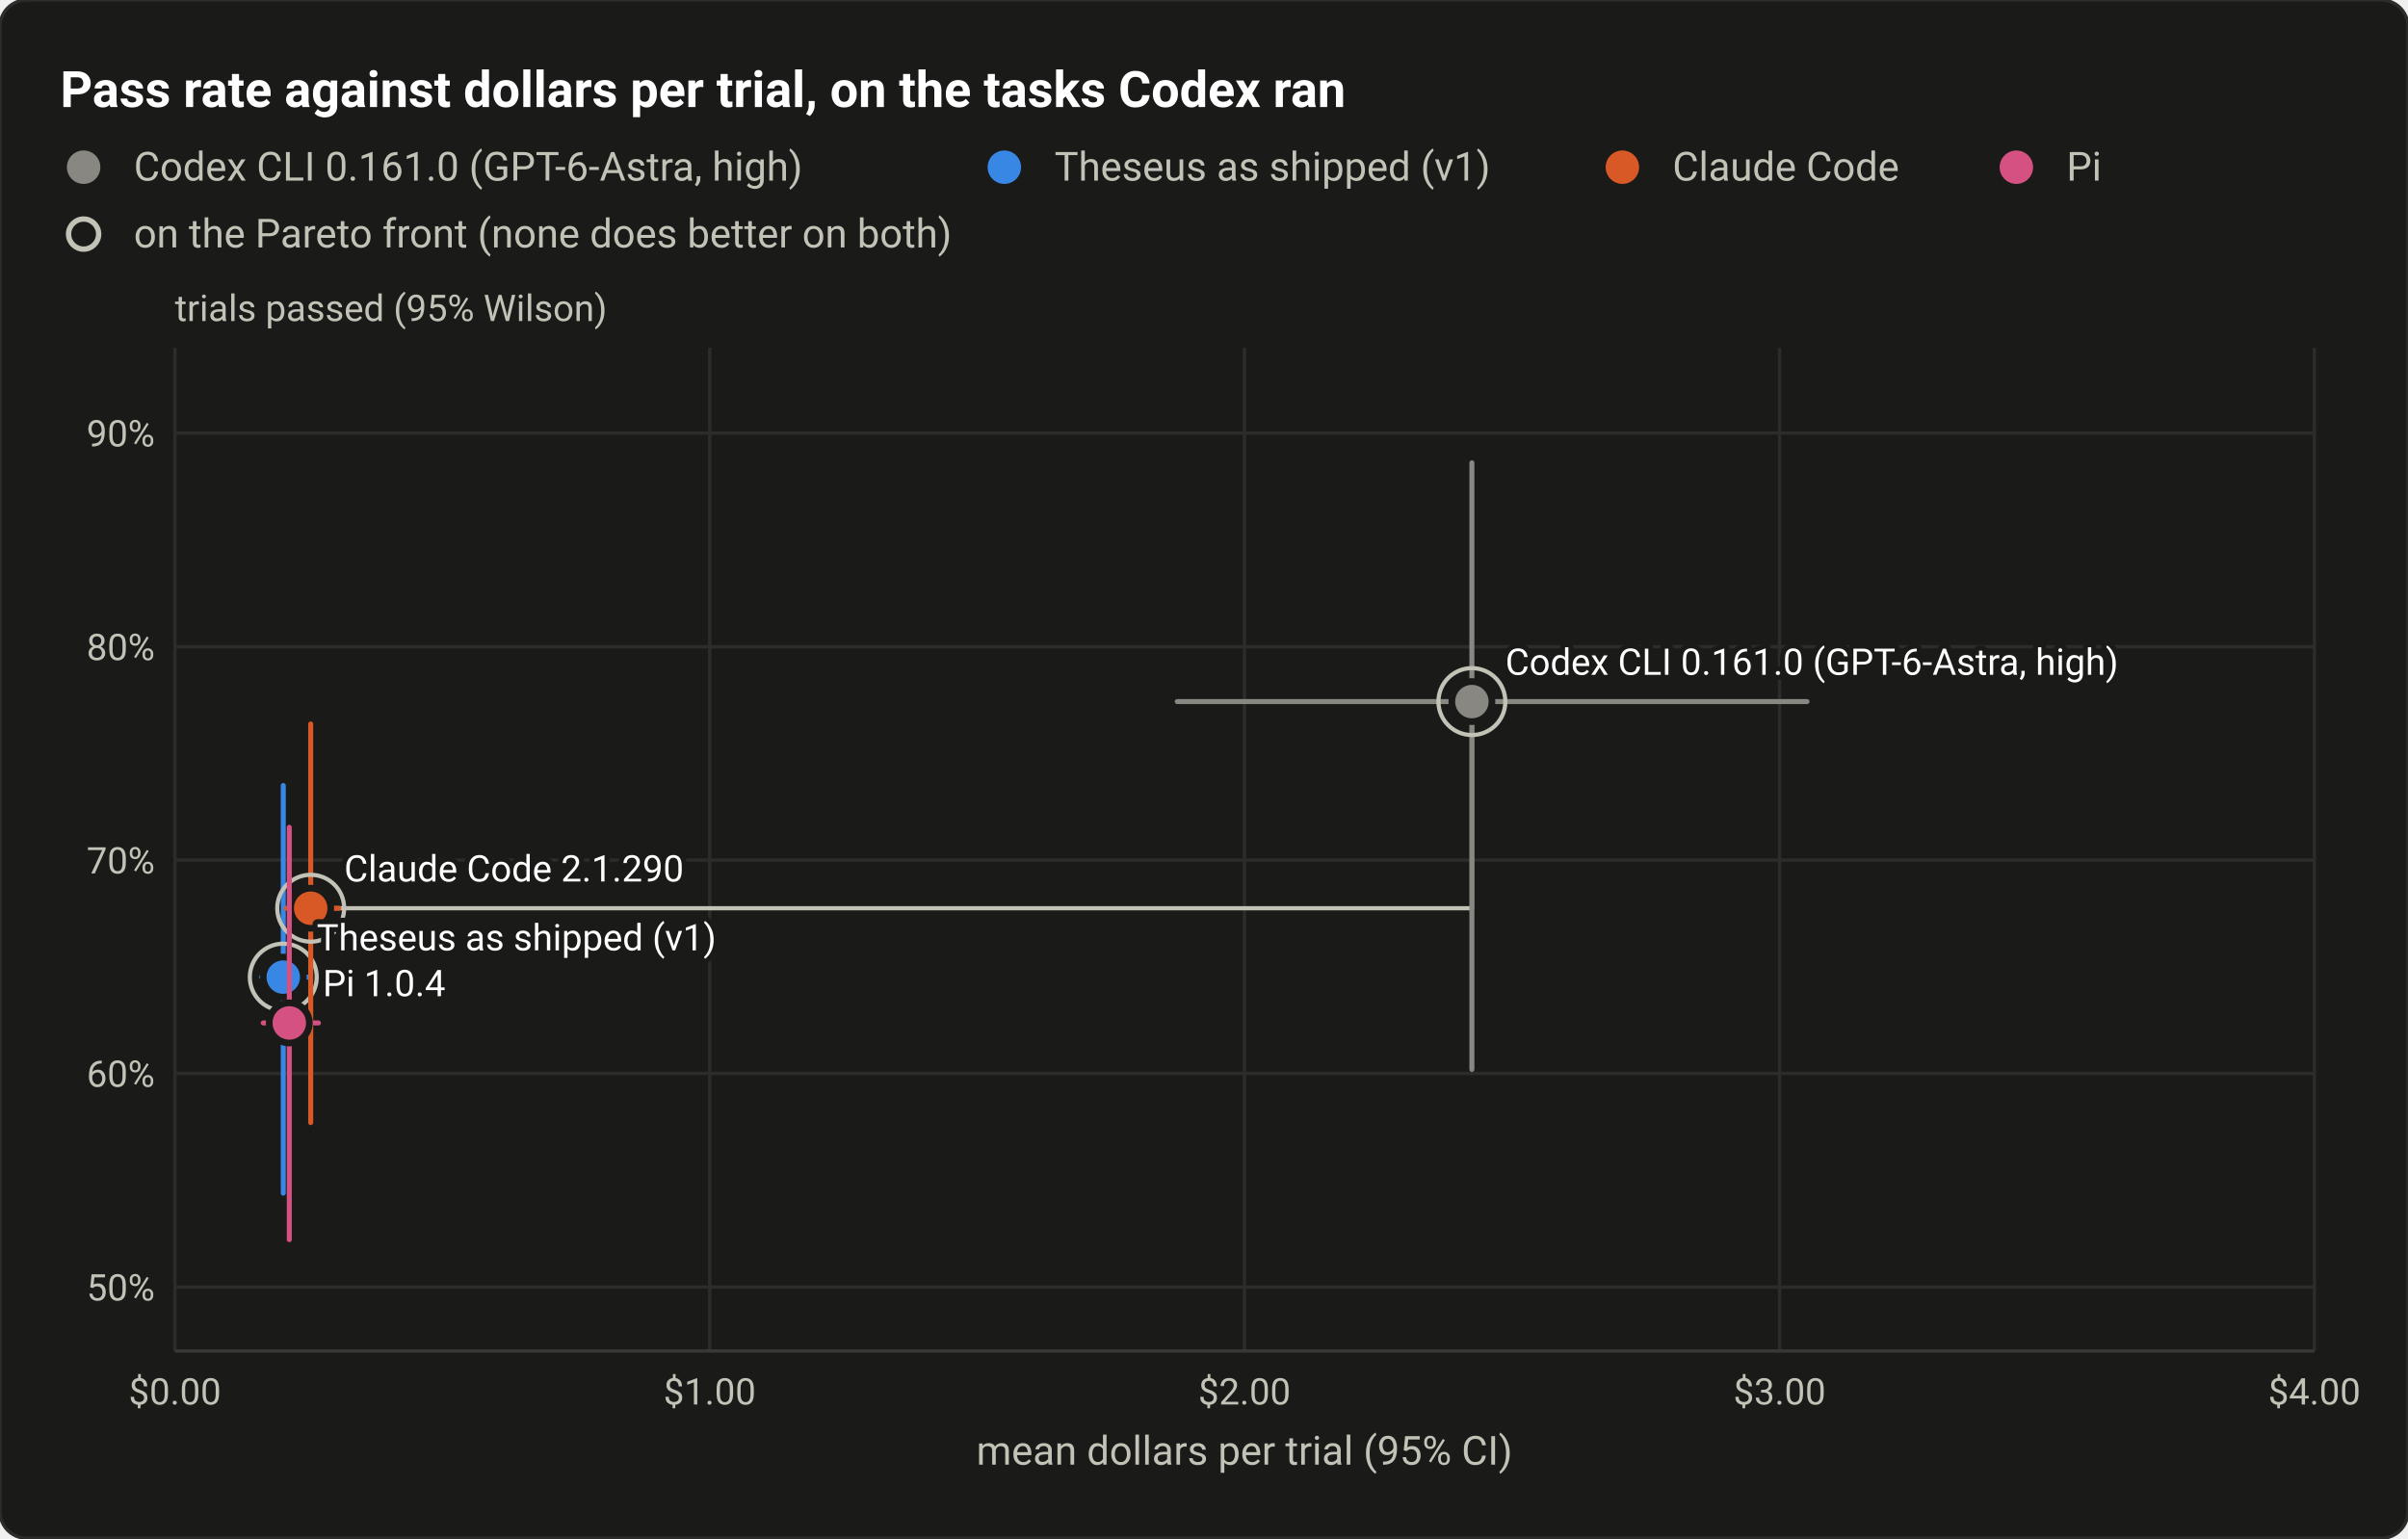
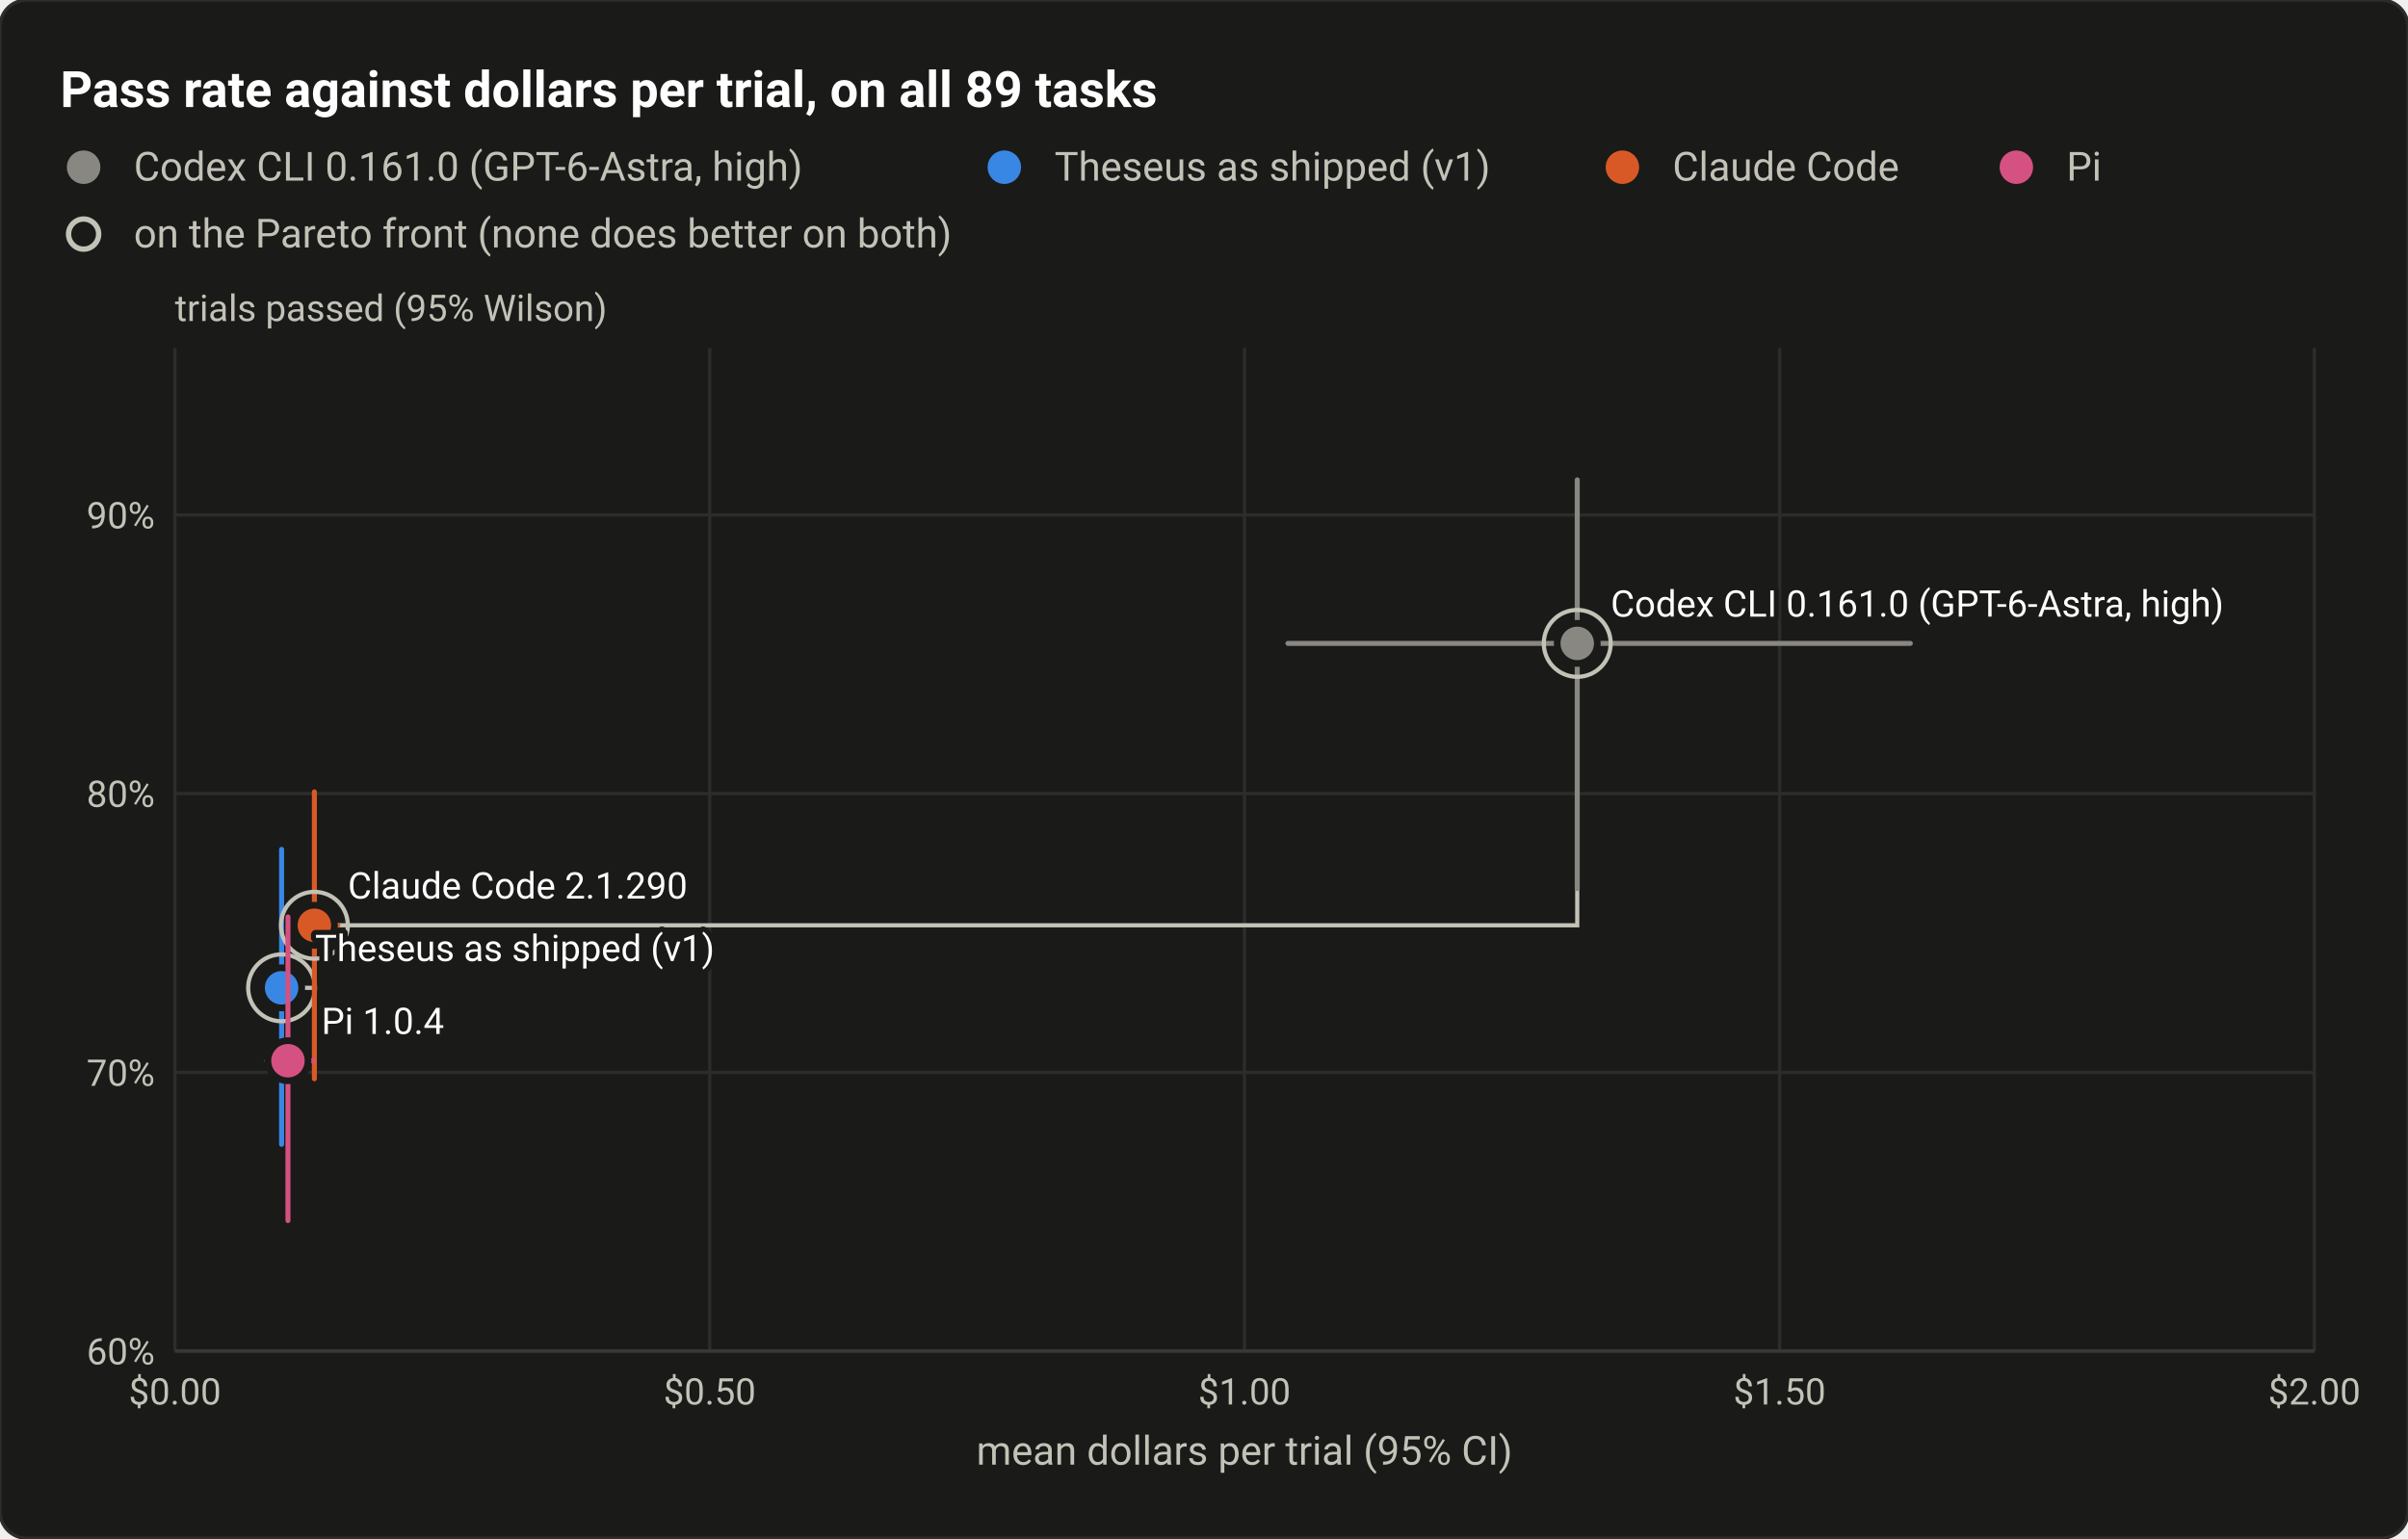
<svg xmlns="http://www.w3.org/2000/svg" width="720" height="460" viewBox="0 0 720 460" role="img" aria-labelledby="t-pareto-dollars-codex t-pareto-dollars-codex-d" font-family="system-ui, -apple-system, 'Segoe UI', Roboto, Helvetica, Arial, sans-serif">
  <rect width="720" height="460" rx="8" fill="#1a1a19" stroke="#2c2c2a" />
-   <text x="18.0" y="32.0" font-size="15" fill="#ffffff" font-weight="600">Pass rate against dollars per trial, on the tasks Codex ran</text>
+   <text x="18.0" y="32.0" font-size="15" fill="#ffffff" font-weight="600">Pass rate against dollars per trial, on all 89 tasks</text>
  <circle cx="25.0" cy="50.0" r="5" fill="#898781" />
  <text x="40.0" y="54.0" font-size="12" fill="#c3c2b7">Codex CLI 0.161.0 (GPT-6-Astra, high)</text>
  <circle cx="300.3" cy="50.0" r="5" fill="#3987e5" />
  <text x="315.3" y="54.0" font-size="12" fill="#c3c2b7">Theseus as shipped (v1)</text>
  <circle cx="485.1" cy="50.0" r="5" fill="#d95926" />
  <text x="500.1" y="54.0" font-size="12" fill="#c3c2b7">Claude Code</text>
  <circle cx="602.9" cy="50.0" r="5" fill="#d55181" />
  <text x="617.9" y="54.0" font-size="12" fill="#c3c2b7">Pi</text>
  <circle cx="25.0" cy="70.0" r="4.5" fill="#1a1a19" stroke="#c3c2b7" stroke-width="1.6" />
  <text x="40.0" y="74.0" font-size="12" fill="#c3c2b7">on the Pareto front (none does better on both)</text>
-   <line x1="52.3" y1="384.9" x2="692.0" y2="384.9" stroke="#2c2c2a" stroke-width="1" />
-   <text x="46.3" y="388.9" font-size="11" fill="#c3c2b7" text-anchor="end" style="font-variant-numeric: tabular-nums">50%</text>
-   <line x1="52.3" y1="321.0" x2="692.0" y2="321.0" stroke="#2c2c2a" stroke-width="1" />
-   <text x="46.3" y="325.0" font-size="11" fill="#c3c2b7" text-anchor="end" style="font-variant-numeric: tabular-nums">60%</text>
-   <line x1="52.3" y1="257.2" x2="692.0" y2="257.2" stroke="#2c2c2a" stroke-width="1" />
-   <text x="46.3" y="261.2" font-size="11" fill="#c3c2b7" text-anchor="end" style="font-variant-numeric: tabular-nums">70%</text>
-   <line x1="52.3" y1="193.4" x2="692.0" y2="193.4" stroke="#2c2c2a" stroke-width="1" />
-   <text x="46.3" y="197.4" font-size="11" fill="#c3c2b7" text-anchor="end" style="font-variant-numeric: tabular-nums">80%</text>
-   <line x1="52.3" y1="129.5" x2="692.0" y2="129.5" stroke="#2c2c2a" stroke-width="1" />
-   <text x="46.3" y="133.5" font-size="11" fill="#c3c2b7" text-anchor="end" style="font-variant-numeric: tabular-nums">90%</text>
+   <line x1="52.3" y1="404.0" x2="692.0" y2="404.0" stroke="#2c2c2a" stroke-width="1" />
+   <text x="46.3" y="408.0" font-size="11" fill="#c3c2b7" text-anchor="end" style="font-variant-numeric: tabular-nums">60%</text>
+   <line x1="52.3" y1="320.7" x2="692.0" y2="320.7" stroke="#2c2c2a" stroke-width="1" />
+   <text x="46.3" y="324.7" font-size="11" fill="#c3c2b7" text-anchor="end" style="font-variant-numeric: tabular-nums">70%</text>
+   <line x1="52.3" y1="237.3" x2="692.0" y2="237.3" stroke="#2c2c2a" stroke-width="1" />
+   <text x="46.3" y="241.3" font-size="11" fill="#c3c2b7" text-anchor="end" style="font-variant-numeric: tabular-nums">80%</text>
+   <line x1="52.3" y1="154.0" x2="692.0" y2="154.0" stroke="#2c2c2a" stroke-width="1" />
+   <text x="46.3" y="158.0" font-size="11" fill="#c3c2b7" text-anchor="end" style="font-variant-numeric: tabular-nums">90%</text>
  <text x="52.3" y="96.0" font-size="11" fill="#c3c2b7">trials passed (95% Wilson)</text>
  <line x1="52.3" y1="104.0" x2="52.3" y2="404.0" stroke="#2c2c2a" stroke-width="1" />
  <text x="52.3" y="420.0" font-size="11" fill="#c3c2b7" text-anchor="middle" style="font-variant-numeric: tabular-nums">$0.00</text>
  <line x1="212.2" y1="104.0" x2="212.2" y2="404.0" stroke="#2c2c2a" stroke-width="1" />
-   <text x="212.2" y="420.0" font-size="11" fill="#c3c2b7" text-anchor="middle" style="font-variant-numeric: tabular-nums">$1.00</text>
+   <text x="212.2" y="420.0" font-size="11" fill="#c3c2b7" text-anchor="middle" style="font-variant-numeric: tabular-nums">$0.50</text>
  <line x1="372.1" y1="104.0" x2="372.1" y2="404.0" stroke="#2c2c2a" stroke-width="1" />
-   <text x="372.1" y="420.0" font-size="11" fill="#c3c2b7" text-anchor="middle" style="font-variant-numeric: tabular-nums">$2.00</text>
+   <text x="372.1" y="420.0" font-size="11" fill="#c3c2b7" text-anchor="middle" style="font-variant-numeric: tabular-nums">$1.00</text>
  <line x1="532.1" y1="104.0" x2="532.1" y2="404.0" stroke="#2c2c2a" stroke-width="1" />
-   <text x="532.1" y="420.0" font-size="11" fill="#c3c2b7" text-anchor="middle" style="font-variant-numeric: tabular-nums">$3.00</text>
+   <text x="532.1" y="420.0" font-size="11" fill="#c3c2b7" text-anchor="middle" style="font-variant-numeric: tabular-nums">$1.50</text>
  <line x1="692.0" y1="104.0" x2="692.0" y2="404.0" stroke="#2c2c2a" stroke-width="1" />
-   <text x="692.0" y="420.0" font-size="11" fill="#c3c2b7" text-anchor="middle" style="font-variant-numeric: tabular-nums">$4.00</text>
+   <text x="692.0" y="420.0" font-size="11" fill="#c3c2b7" text-anchor="middle" style="font-variant-numeric: tabular-nums">$2.00</text>
  <line x1="52.3" y1="404.0" x2="692.0" y2="404.0" stroke="#383835" stroke-width="1" />
  <text x="372.1" y="438.0" font-size="12" fill="#c3c2b7" text-anchor="middle">mean dollars per trial (95% CI)</text>
-   <path d="M84.7,292.2H92.9V271.6H440.1V209.8" fill="none" stroke="#c3c2b7" stroke-width="1.25" />
+   <path d="M84.2,295.4H94.0V276.7H471.6V192.4" fill="none" stroke="#c3c2b7" stroke-width="1.25" />
  <g>
-     <line x1="352.0" y1="209.8" x2="540.3" y2="209.8" stroke="#898781" stroke-width="1.5" stroke-linecap="round" />
-     <line x1="440.1" y1="319.8" x2="440.1" y2="138.4" stroke="#898781" stroke-width="1.5" stroke-linecap="round" />
-     <circle cx="440.1" cy="209.8" r="12" fill="transparent" />
-     <circle cx="440.1" cy="209.8" r="6" fill="#898781" stroke="#1a1a19" stroke-width="2" />
+     <line x1="385.1" y1="192.4" x2="571.2" y2="192.4" stroke="#898781" stroke-width="1.5" stroke-linecap="round" />
+     <line x1="471.6" y1="265.7" x2="471.6" y2="143.5" stroke="#898781" stroke-width="1.5" stroke-linecap="round" />
+     <circle cx="471.6" cy="192.4" r="12" fill="transparent" />
+     <circle cx="471.6" cy="192.4" r="6" fill="#898781" stroke="#1a1a19" stroke-width="2" />
  </g>
-   <circle cx="440.1" cy="209.8" r="10" fill="none" stroke="#c3c2b7" stroke-width="1.25" />
+   <circle cx="471.6" cy="192.4" r="10" fill="none" stroke="#c3c2b7" stroke-width="1.25" />
  <g>
-     <line x1="78.2" y1="292.2" x2="92.3" y2="292.2" stroke="#3987e5" stroke-width="1.5" stroke-linecap="round" />
-     <line x1="84.7" y1="356.8" x2="84.7" y2="234.9" stroke="#3987e5" stroke-width="1.5" stroke-linecap="round" />
-     <circle cx="84.7" cy="292.2" r="12" fill="transparent" />
-     <circle cx="84.7" cy="292.2" r="6" fill="#3987e5" stroke="#1a1a19" stroke-width="2" />
+     <line x1="78.6" y1="295.4" x2="90.5" y2="295.4" stroke="#3987e5" stroke-width="1.5" stroke-linecap="round" />
+     <line x1="84.2" y1="342.2" x2="84.2" y2="254.0" stroke="#3987e5" stroke-width="1.5" stroke-linecap="round" />
+     <circle cx="84.2" cy="295.4" r="12" fill="transparent" />
+     <circle cx="84.2" cy="295.4" r="6" fill="#3987e5" stroke="#1a1a19" stroke-width="2" />
  </g>
-   <circle cx="84.7" cy="292.2" r="10" fill="none" stroke="#c3c2b7" stroke-width="1.25" />
+   <circle cx="84.2" cy="295.4" r="10" fill="none" stroke="#c3c2b7" stroke-width="1.25" />
  <g>
-     <line x1="85.6" y1="271.6" x2="101.3" y2="271.6" stroke="#d95926" stroke-width="1.5" stroke-linecap="round" />
-     <line x1="92.9" y1="335.7" x2="92.9" y2="216.5" stroke="#d95926" stroke-width="1.5" stroke-linecap="round" />
-     <circle cx="92.9" cy="271.6" r="12" fill="transparent" />
-     <circle cx="92.9" cy="271.6" r="6" fill="#d95926" stroke="#1a1a19" stroke-width="2" />
+     <line x1="87.9" y1="276.7" x2="101.0" y2="276.7" stroke="#d95926" stroke-width="1.5" stroke-linecap="round" />
+     <line x1="94.0" y1="322.6" x2="94.0" y2="236.8" stroke="#d95926" stroke-width="1.5" stroke-linecap="round" />
+     <circle cx="94.0" cy="276.7" r="12" fill="transparent" />
+     <circle cx="94.0" cy="276.7" r="6" fill="#d95926" stroke="#1a1a19" stroke-width="2" />
  </g>
-   <circle cx="92.9" cy="271.6" r="10" fill="none" stroke="#c3c2b7" stroke-width="1.25" />
+   <circle cx="94.0" cy="276.7" r="10" fill="none" stroke="#c3c2b7" stroke-width="1.25" />
  <g>
-     <line x1="78.7" y1="305.9" x2="95.2" y2="305.9" stroke="#d55181" stroke-width="1.5" stroke-linecap="round" />
-     <line x1="86.5" y1="370.7" x2="86.5" y2="247.4" stroke="#d55181" stroke-width="1.5" stroke-linecap="round" />
-     <circle cx="86.5" cy="305.9" r="12" fill="transparent" />
-     <circle cx="86.5" cy="305.9" r="6" fill="#d55181" stroke="#1a1a19" stroke-width="2" />
+     <line x1="79.8" y1="317.2" x2="93.6" y2="317.2" stroke="#d55181" stroke-width="1.5" stroke-linecap="round" />
+     <line x1="86.1" y1="365.0" x2="86.1" y2="274.2" stroke="#d55181" stroke-width="1.5" stroke-linecap="round" />
+     <circle cx="86.1" cy="317.2" r="12" fill="transparent" />
+     <circle cx="86.1" cy="317.2" r="6" fill="#d55181" stroke="#1a1a19" stroke-width="2" />
  </g>
-   <text x="450.1" y="201.8" font-size="11" fill="#ffffff" stroke="#1a1a19" stroke-width="3" stroke-linejoin="round" paint-order="stroke">Codex CLI 0.161.0 (GPT-6-Astra, high)</text>
-   <text x="94.7" y="284.2" font-size="11" fill="#ffffff" stroke="#1a1a19" stroke-width="3" stroke-linejoin="round" paint-order="stroke">Theseus as shipped (v1)</text>
-   <text x="102.9" y="263.6" font-size="11" fill="#ffffff" stroke="#1a1a19" stroke-width="3" stroke-linejoin="round" paint-order="stroke">Claude Code 2.1.290</text>
-   <text x="96.5" y="297.9" font-size="11" fill="#ffffff" stroke="#1a1a19" stroke-width="3" stroke-linejoin="round" paint-order="stroke">Pi 1.0.4</text>
+   <text x="481.6" y="184.4" font-size="11" fill="#ffffff" stroke="#1a1a19" stroke-width="3" stroke-linejoin="round" paint-order="stroke">Codex CLI 0.161.0 (GPT-6-Astra, high)</text>
+   <text x="94.2" y="287.4" font-size="11" fill="#ffffff" stroke="#1a1a19" stroke-width="3" stroke-linejoin="round" paint-order="stroke">Theseus as shipped (v1)</text>
+   <text x="104.0" y="268.7" font-size="11" fill="#ffffff" stroke="#1a1a19" stroke-width="3" stroke-linejoin="round" paint-order="stroke">Claude Code 2.1.290</text>
+   <text x="96.1" y="309.2" font-size="11" fill="#ffffff" stroke="#1a1a19" stroke-width="3" stroke-linejoin="round" paint-order="stroke">Pi 1.0.4</text>
</svg>
